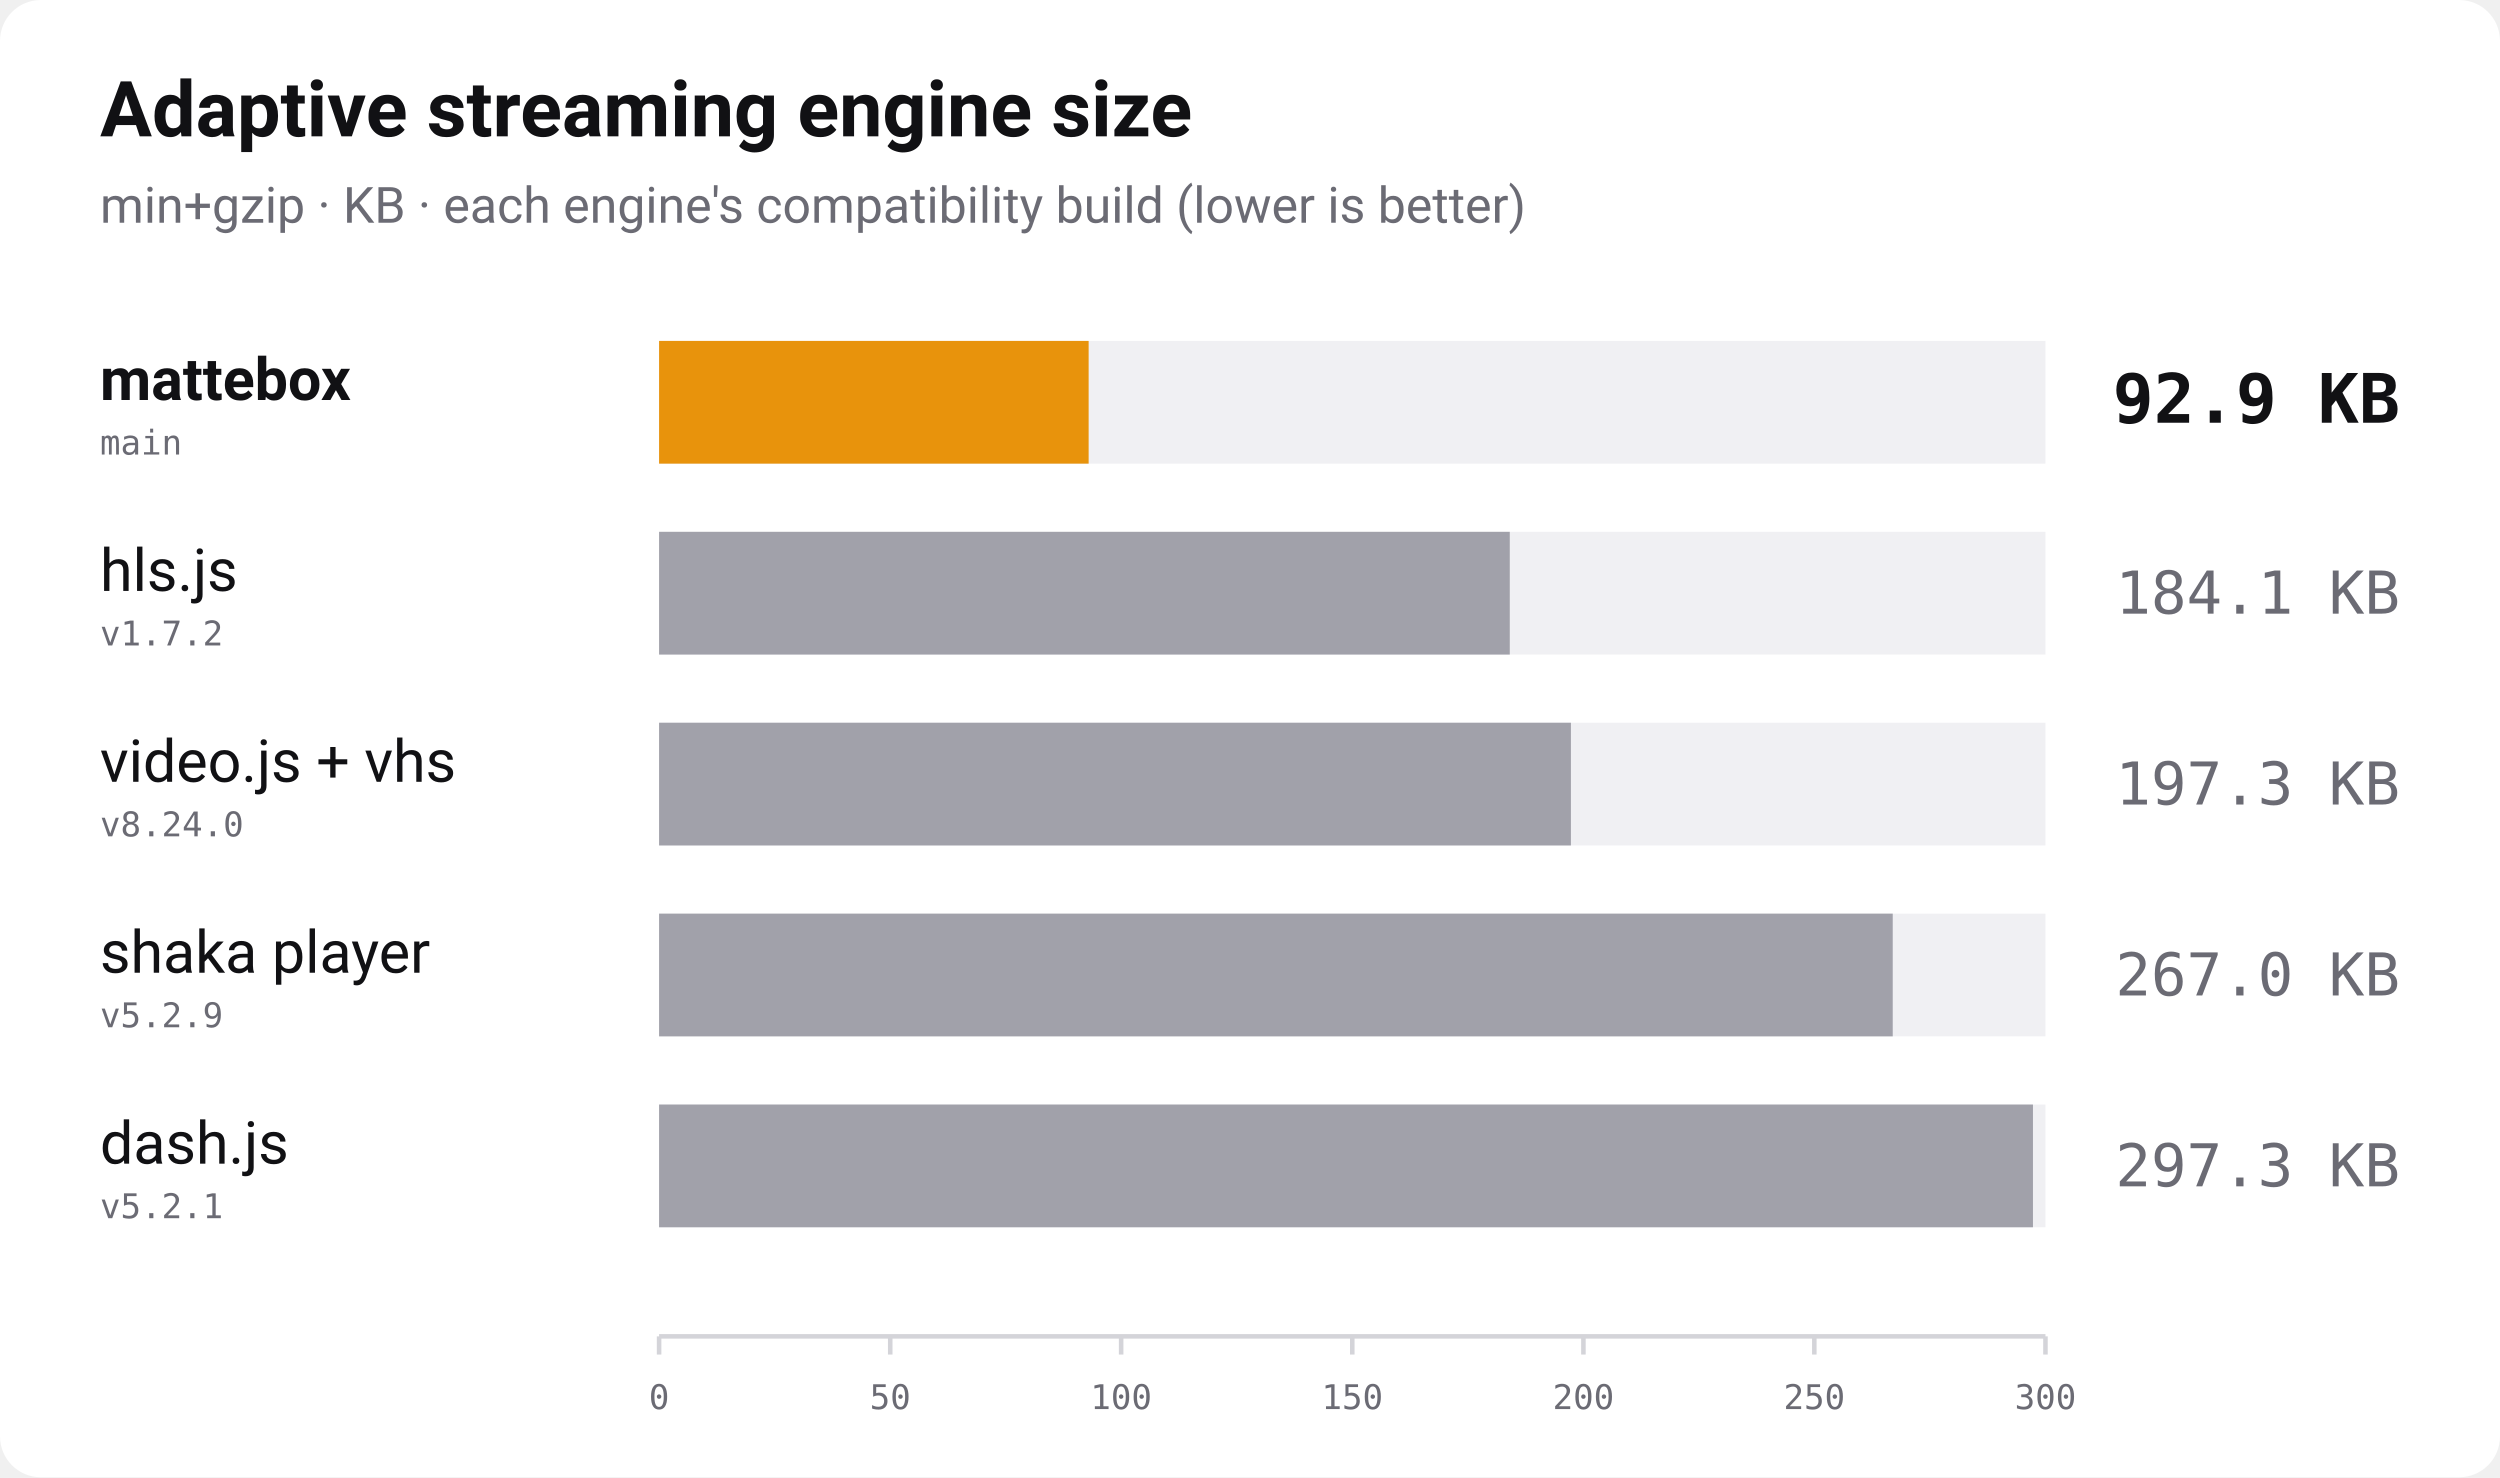
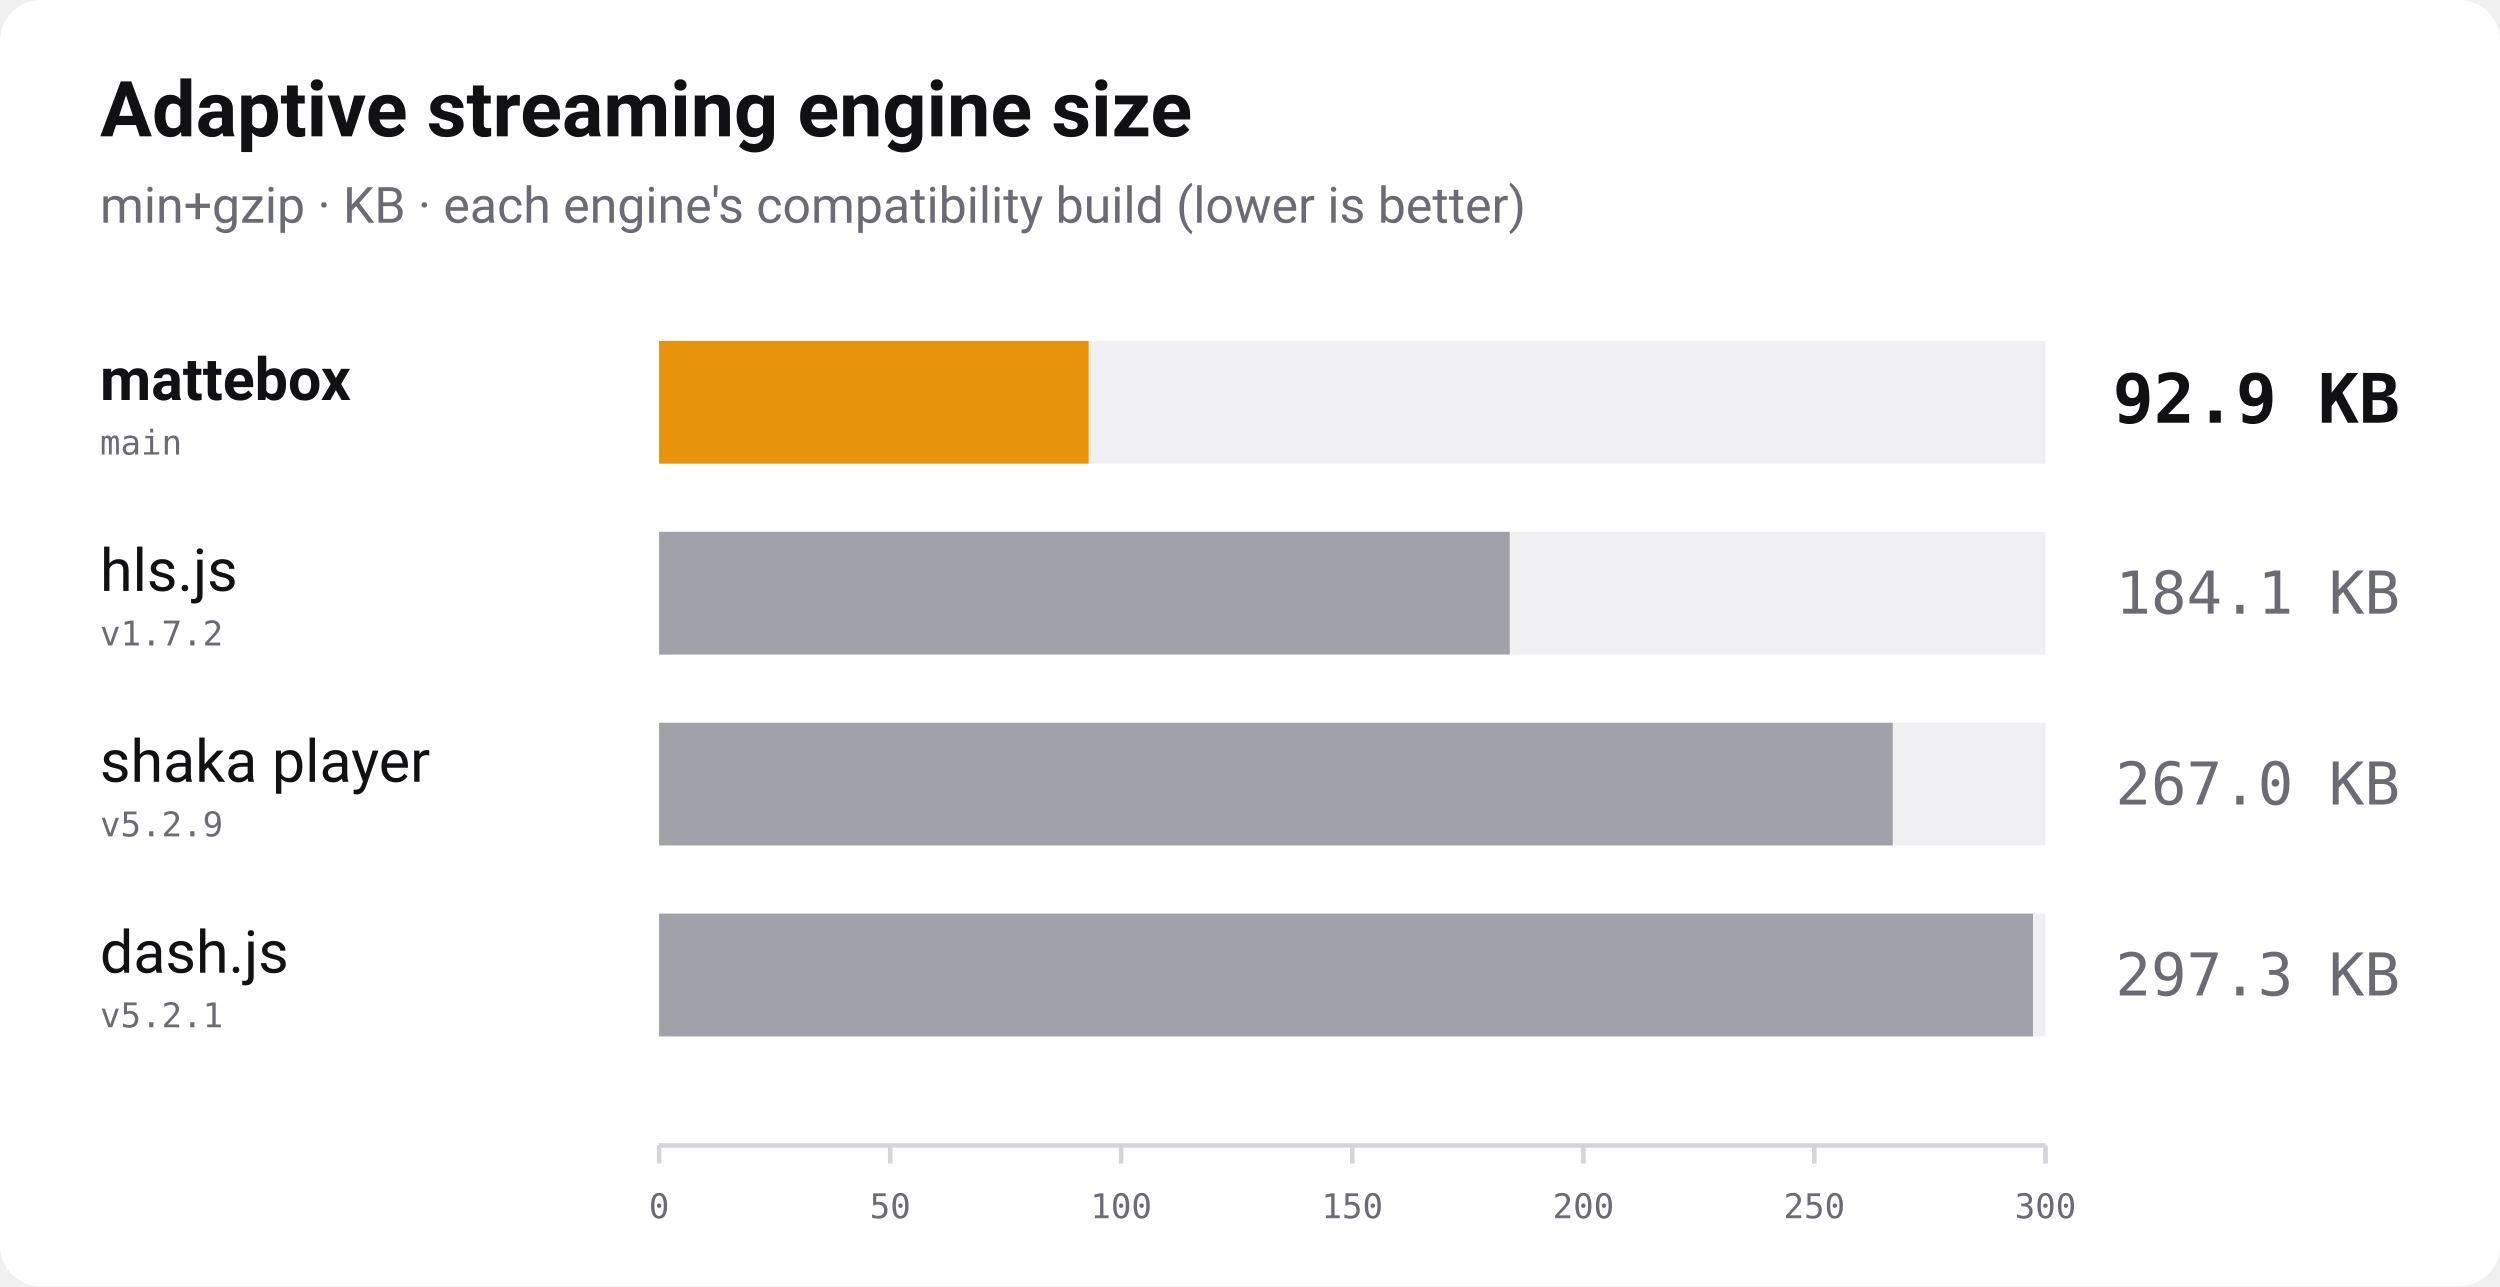
- <svg xmlns="http://www.w3.org/2000/svg" width="1100" height="650" viewBox="0 0 1100 650" role="img" aria-label="Bundle size of adaptive streaming players, min+gzip, lower is better">
-   <rect width="1100" height="650" rx="18" fill="#ffffff" />
+ <svg xmlns="http://www.w3.org/2000/svg" width="1100" height="566" viewBox="0 0 1100 566" role="img" aria-label="Bundle size of adaptive streaming players, min+gzip, lower is better">
+   <rect width="1100" height="566" rx="18" fill="#ffffff" />
  <text x="44" y="60" font-family="-apple-system, 'Segoe UI', Roboto, Helvetica, Arial, sans-serif" font-size="34" font-weight="700" fill="#111114">Adaptive streaming engine size</text>
  <text x="44" y="98" font-family="-apple-system, 'Segoe UI', Roboto, Helvetica, Arial, sans-serif" font-size="22" fill="#6b6b74">min+gzip · KB · each engine's compatibility build (lower is better)</text>
  <text x="44" y="176" font-family="-apple-system, 'Segoe UI', Roboto, Helvetica, Arial, sans-serif" font-size="26" font-weight="700" fill="#111114">mattebox</text>
  <text x="44" y="200" font-family="ui-monospace, 'SF Mono', Menlo, Consolas, monospace" font-size="15" fill="#6b6b74">main</text>
  <rect x="290" y="150" width="610" height="54" fill="#f0f0f3" />
  <rect x="290" y="150" width="189.0" height="54" fill="#e8930c" />
  <text x="1056" y="186" text-anchor="end" font-family="ui-monospace, 'SF Mono', Menlo, Consolas, monospace" font-size="30" font-weight="700" fill="#111114">92.9 KB</text>
  <text x="44" y="260" font-family="-apple-system, 'Segoe UI', Roboto, Helvetica, Arial, sans-serif" font-size="26" font-weight="400" fill="#111114">hls.js</text>
  <text x="44" y="284" font-family="ui-monospace, 'SF Mono', Menlo, Consolas, monospace" font-size="15" fill="#6b6b74">v1.7.2</text>
  <rect x="290" y="234" width="610" height="54" fill="#f0f0f3" />
  <rect x="290" y="234" width="374.3" height="54" fill="#a1a1aa" />
  <text x="1056" y="270" text-anchor="end" font-family="ui-monospace, 'SF Mono', Menlo, Consolas, monospace" font-size="26" font-weight="400" fill="#6b6b74">184.1 KB</text>
-   <text x="44" y="344" font-family="-apple-system, 'Segoe UI', Roboto, Helvetica, Arial, sans-serif" font-size="26" font-weight="400" fill="#111114">video.js + vhs</text>
-   <text x="44" y="368" font-family="ui-monospace, 'SF Mono', Menlo, Consolas, monospace" font-size="15" fill="#6b6b74">v8.24.0</text>
+   <text x="44" y="344" font-family="-apple-system, 'Segoe UI', Roboto, Helvetica, Arial, sans-serif" font-size="26" font-weight="400" fill="#111114">shaka player</text>
+   <text x="44" y="368" font-family="ui-monospace, 'SF Mono', Menlo, Consolas, monospace" font-size="15" fill="#6b6b74">v5.2.9</text>
  <rect x="290" y="318" width="610" height="54" fill="#f0f0f3" />
-   <rect x="290" y="318" width="401.2" height="54" fill="#a1a1aa" />
-   <text x="1056" y="354" text-anchor="end" font-family="ui-monospace, 'SF Mono', Menlo, Consolas, monospace" font-size="26" font-weight="400" fill="#6b6b74">197.3 KB</text>
-   <text x="44" y="428" font-family="-apple-system, 'Segoe UI', Roboto, Helvetica, Arial, sans-serif" font-size="26" font-weight="400" fill="#111114">shaka player</text>
-   <text x="44" y="452" font-family="ui-monospace, 'SF Mono', Menlo, Consolas, monospace" font-size="15" fill="#6b6b74">v5.2.9</text>
+   <rect x="290" y="318" width="542.8" height="54" fill="#a1a1aa" />
+   <text x="1056" y="354" text-anchor="end" font-family="ui-monospace, 'SF Mono', Menlo, Consolas, monospace" font-size="26" font-weight="400" fill="#6b6b74">267.0 KB</text>
+   <text x="44" y="428" font-family="-apple-system, 'Segoe UI', Roboto, Helvetica, Arial, sans-serif" font-size="26" font-weight="400" fill="#111114">dash.js</text>
+   <text x="44" y="452" font-family="ui-monospace, 'SF Mono', Menlo, Consolas, monospace" font-size="15" fill="#6b6b74">v5.2.1</text>
  <rect x="290" y="402" width="610" height="54" fill="#f0f0f3" />
-   <rect x="290" y="402" width="542.8" height="54" fill="#a1a1aa" />
-   <text x="1056" y="438" text-anchor="end" font-family="ui-monospace, 'SF Mono', Menlo, Consolas, monospace" font-size="26" font-weight="400" fill="#6b6b74">267.0 KB</text>
-   <text x="44" y="512" font-family="-apple-system, 'Segoe UI', Roboto, Helvetica, Arial, sans-serif" font-size="26" font-weight="400" fill="#111114">dash.js</text>
-   <text x="44" y="536" font-family="ui-monospace, 'SF Mono', Menlo, Consolas, monospace" font-size="15" fill="#6b6b74">v5.2.1</text>
-   <rect x="290" y="486" width="610" height="54" fill="#f0f0f3" />
-   <rect x="290" y="486" width="604.5" height="54" fill="#a1a1aa" />
-   <text x="1056" y="522" text-anchor="end" font-family="ui-monospace, 'SF Mono', Menlo, Consolas, monospace" font-size="26" font-weight="400" fill="#6b6b74">297.3 KB</text>
-   <line x1="290" y1="588" x2="900" y2="588" stroke="#d4d4d9" stroke-width="2" />
-   <line x1="290.0" y1="588" x2="290.0" y2="596" stroke="#d4d4d9" stroke-width="2" />
-   <text x="290.0" y="620" text-anchor="middle" font-family="ui-monospace, 'SF Mono', Menlo, Consolas, monospace" font-size="15" fill="#6b6b74">0</text>
-   <line x1="391.7" y1="588" x2="391.7" y2="596" stroke="#d4d4d9" stroke-width="2" />
-   <text x="391.7" y="620" text-anchor="middle" font-family="ui-monospace, 'SF Mono', Menlo, Consolas, monospace" font-size="15" fill="#6b6b74">50</text>
-   <line x1="493.3" y1="588" x2="493.3" y2="596" stroke="#d4d4d9" stroke-width="2" />
-   <text x="493.3" y="620" text-anchor="middle" font-family="ui-monospace, 'SF Mono', Menlo, Consolas, monospace" font-size="15" fill="#6b6b74">100</text>
-   <line x1="595.0" y1="588" x2="595.0" y2="596" stroke="#d4d4d9" stroke-width="2" />
-   <text x="595.0" y="620" text-anchor="middle" font-family="ui-monospace, 'SF Mono', Menlo, Consolas, monospace" font-size="15" fill="#6b6b74">150</text>
-   <line x1="696.7" y1="588" x2="696.7" y2="596" stroke="#d4d4d9" stroke-width="2" />
-   <text x="696.7" y="620" text-anchor="middle" font-family="ui-monospace, 'SF Mono', Menlo, Consolas, monospace" font-size="15" fill="#6b6b74">200</text>
-   <line x1="798.3" y1="588" x2="798.3" y2="596" stroke="#d4d4d9" stroke-width="2" />
-   <text x="798.3" y="620" text-anchor="middle" font-family="ui-monospace, 'SF Mono', Menlo, Consolas, monospace" font-size="15" fill="#6b6b74">250</text>
-   <line x1="900.0" y1="588" x2="900.0" y2="596" stroke="#d4d4d9" stroke-width="2" />
-   <text x="900.0" y="620" text-anchor="middle" font-family="ui-monospace, 'SF Mono', Menlo, Consolas, monospace" font-size="15" fill="#6b6b74">300</text>
+   <rect x="290" y="402" width="604.5" height="54" fill="#a1a1aa" />
+   <text x="1056" y="438" text-anchor="end" font-family="ui-monospace, 'SF Mono', Menlo, Consolas, monospace" font-size="26" font-weight="400" fill="#6b6b74">297.3 KB</text>
+   <line x1="290" y1="504" x2="900" y2="504" stroke="#d4d4d9" stroke-width="2" />
+   <line x1="290.0" y1="504" x2="290.0" y2="512" stroke="#d4d4d9" stroke-width="2" />
+   <text x="290.0" y="536" text-anchor="middle" font-family="ui-monospace, 'SF Mono', Menlo, Consolas, monospace" font-size="15" fill="#6b6b74">0</text>
+   <line x1="391.7" y1="504" x2="391.7" y2="512" stroke="#d4d4d9" stroke-width="2" />
+   <text x="391.7" y="536" text-anchor="middle" font-family="ui-monospace, 'SF Mono', Menlo, Consolas, monospace" font-size="15" fill="#6b6b74">50</text>
+   <line x1="493.3" y1="504" x2="493.3" y2="512" stroke="#d4d4d9" stroke-width="2" />
+   <text x="493.3" y="536" text-anchor="middle" font-family="ui-monospace, 'SF Mono', Menlo, Consolas, monospace" font-size="15" fill="#6b6b74">100</text>
+   <line x1="595.0" y1="504" x2="595.0" y2="512" stroke="#d4d4d9" stroke-width="2" />
+   <text x="595.0" y="536" text-anchor="middle" font-family="ui-monospace, 'SF Mono', Menlo, Consolas, monospace" font-size="15" fill="#6b6b74">150</text>
+   <line x1="696.7" y1="504" x2="696.7" y2="512" stroke="#d4d4d9" stroke-width="2" />
+   <text x="696.7" y="536" text-anchor="middle" font-family="ui-monospace, 'SF Mono', Menlo, Consolas, monospace" font-size="15" fill="#6b6b74">200</text>
+   <line x1="798.3" y1="504" x2="798.3" y2="512" stroke="#d4d4d9" stroke-width="2" />
+   <text x="798.3" y="536" text-anchor="middle" font-family="ui-monospace, 'SF Mono', Menlo, Consolas, monospace" font-size="15" fill="#6b6b74">250</text>
+   <line x1="900.0" y1="504" x2="900.0" y2="512" stroke="#d4d4d9" stroke-width="2" />
+   <text x="900.0" y="536" text-anchor="middle" font-family="ui-monospace, 'SF Mono', Menlo, Consolas, monospace" font-size="15" fill="#6b6b74">300</text>
</svg>
